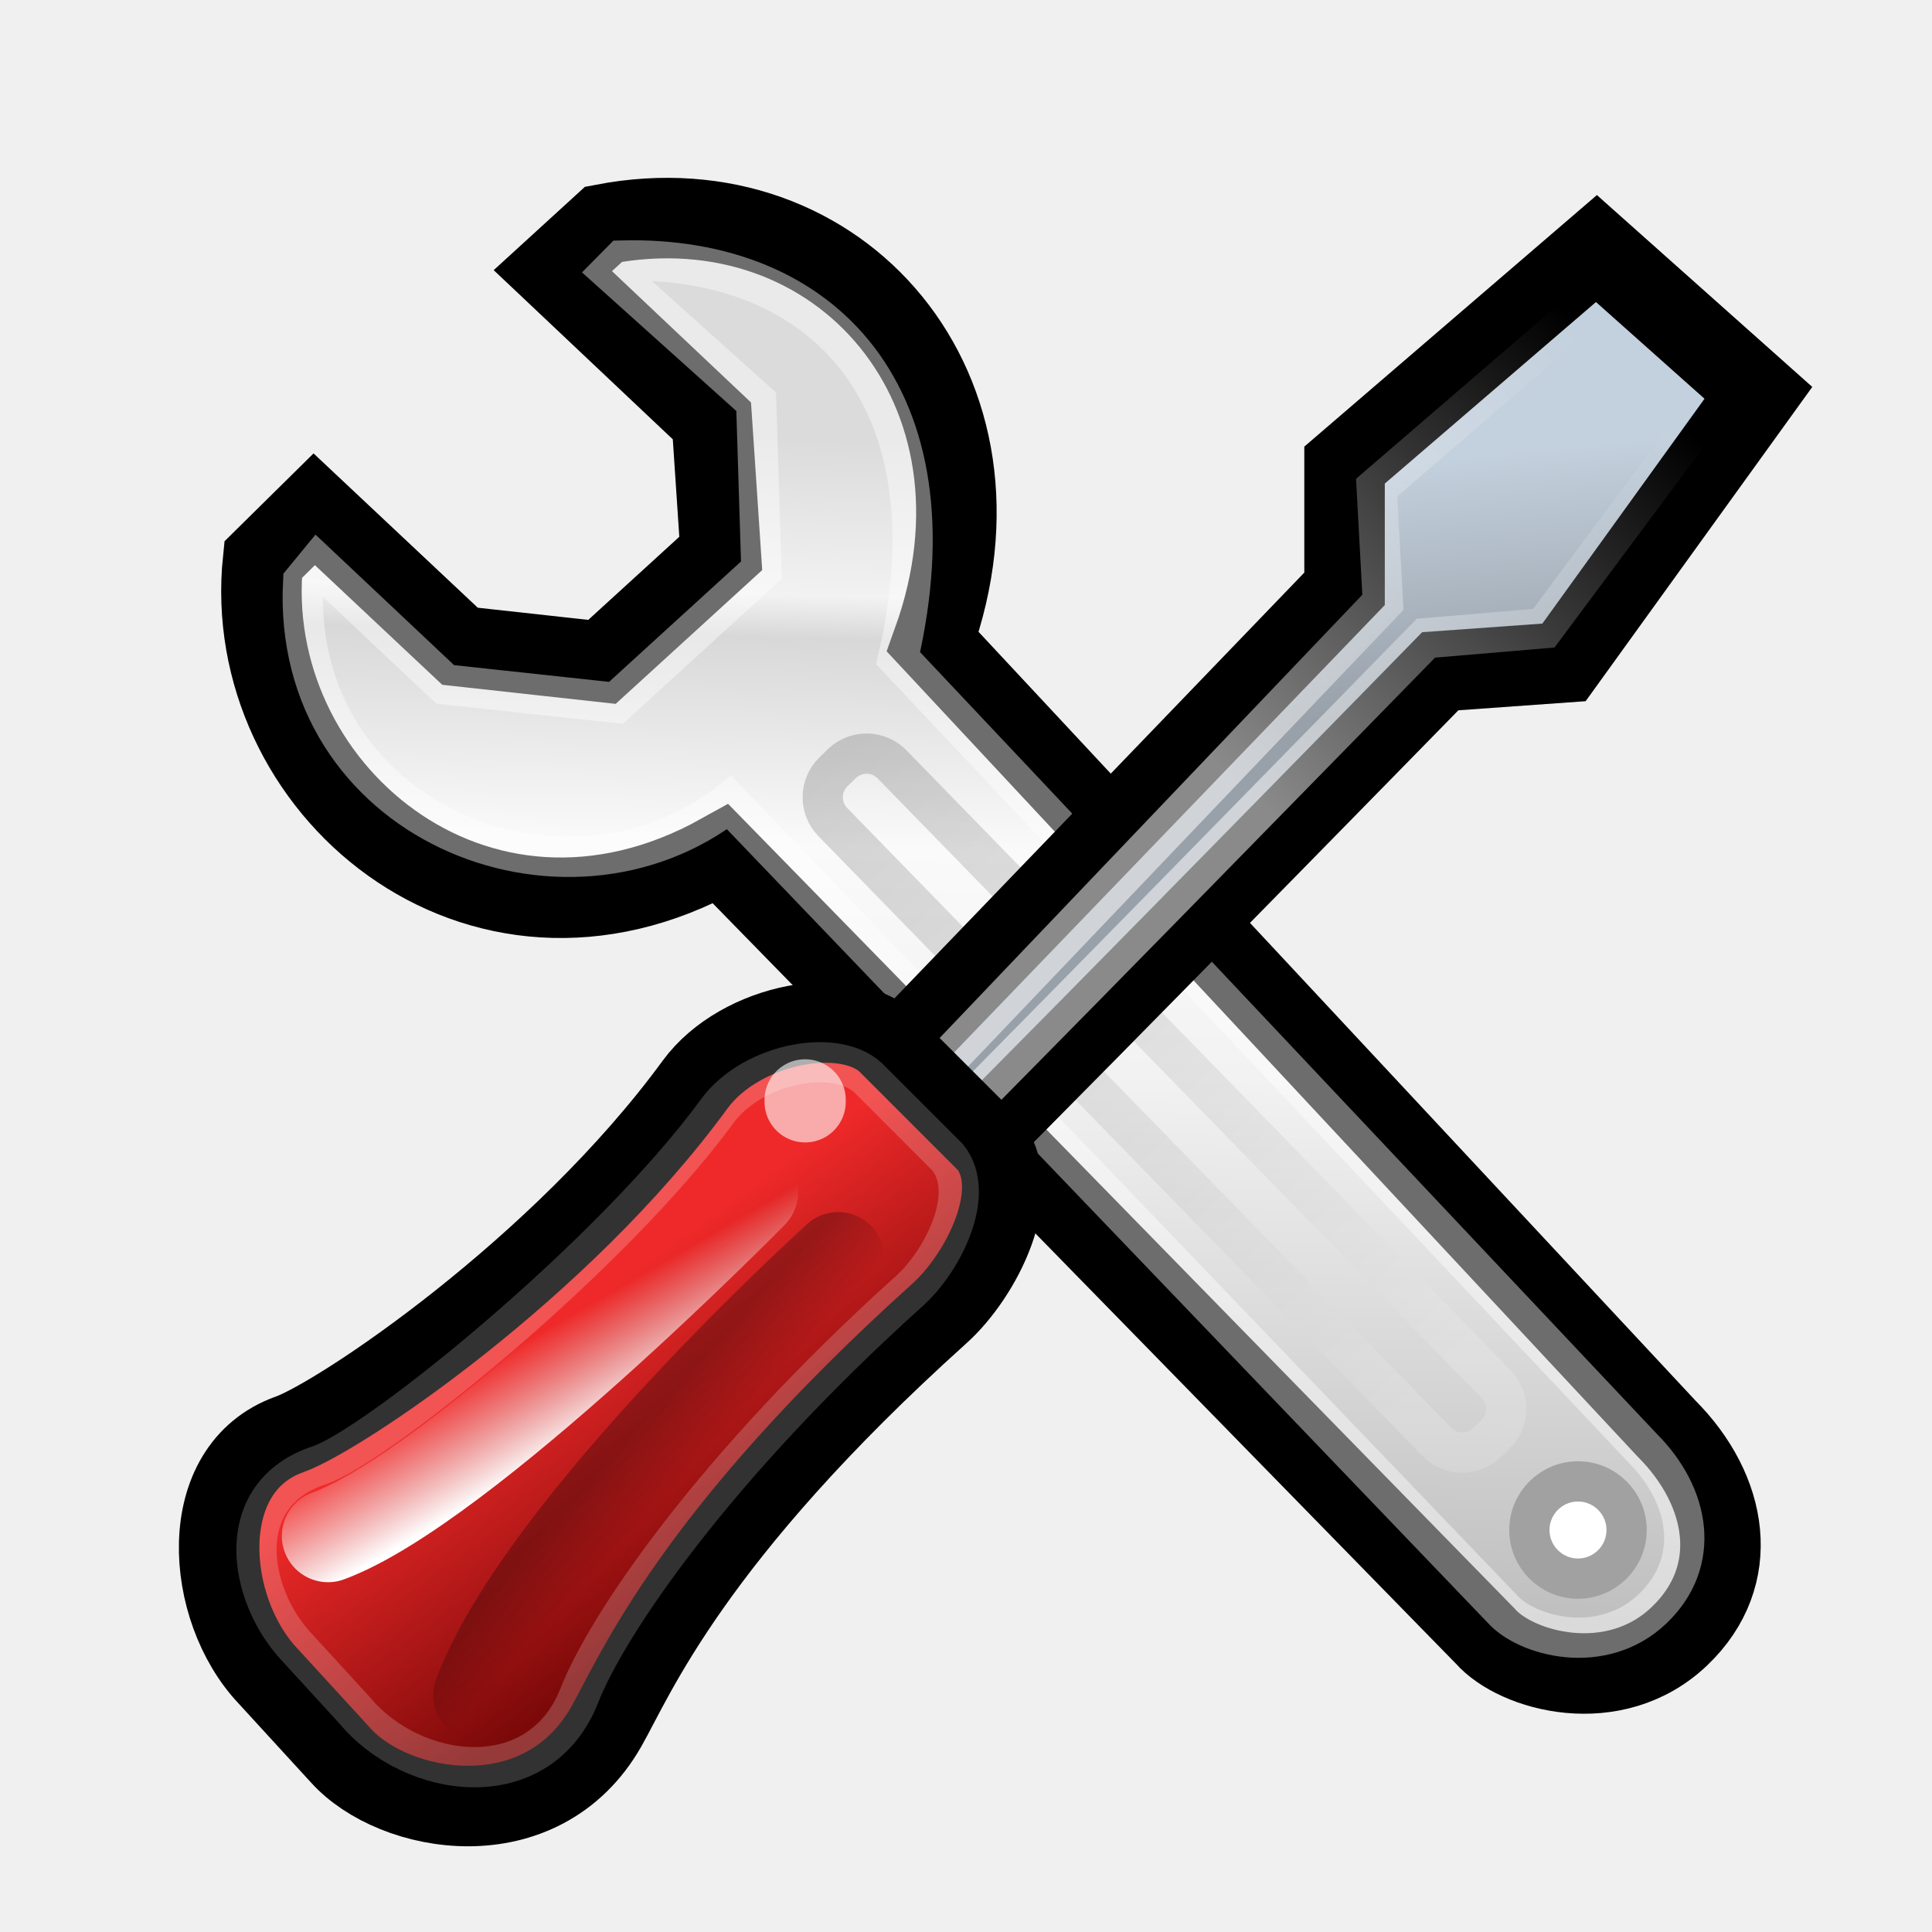
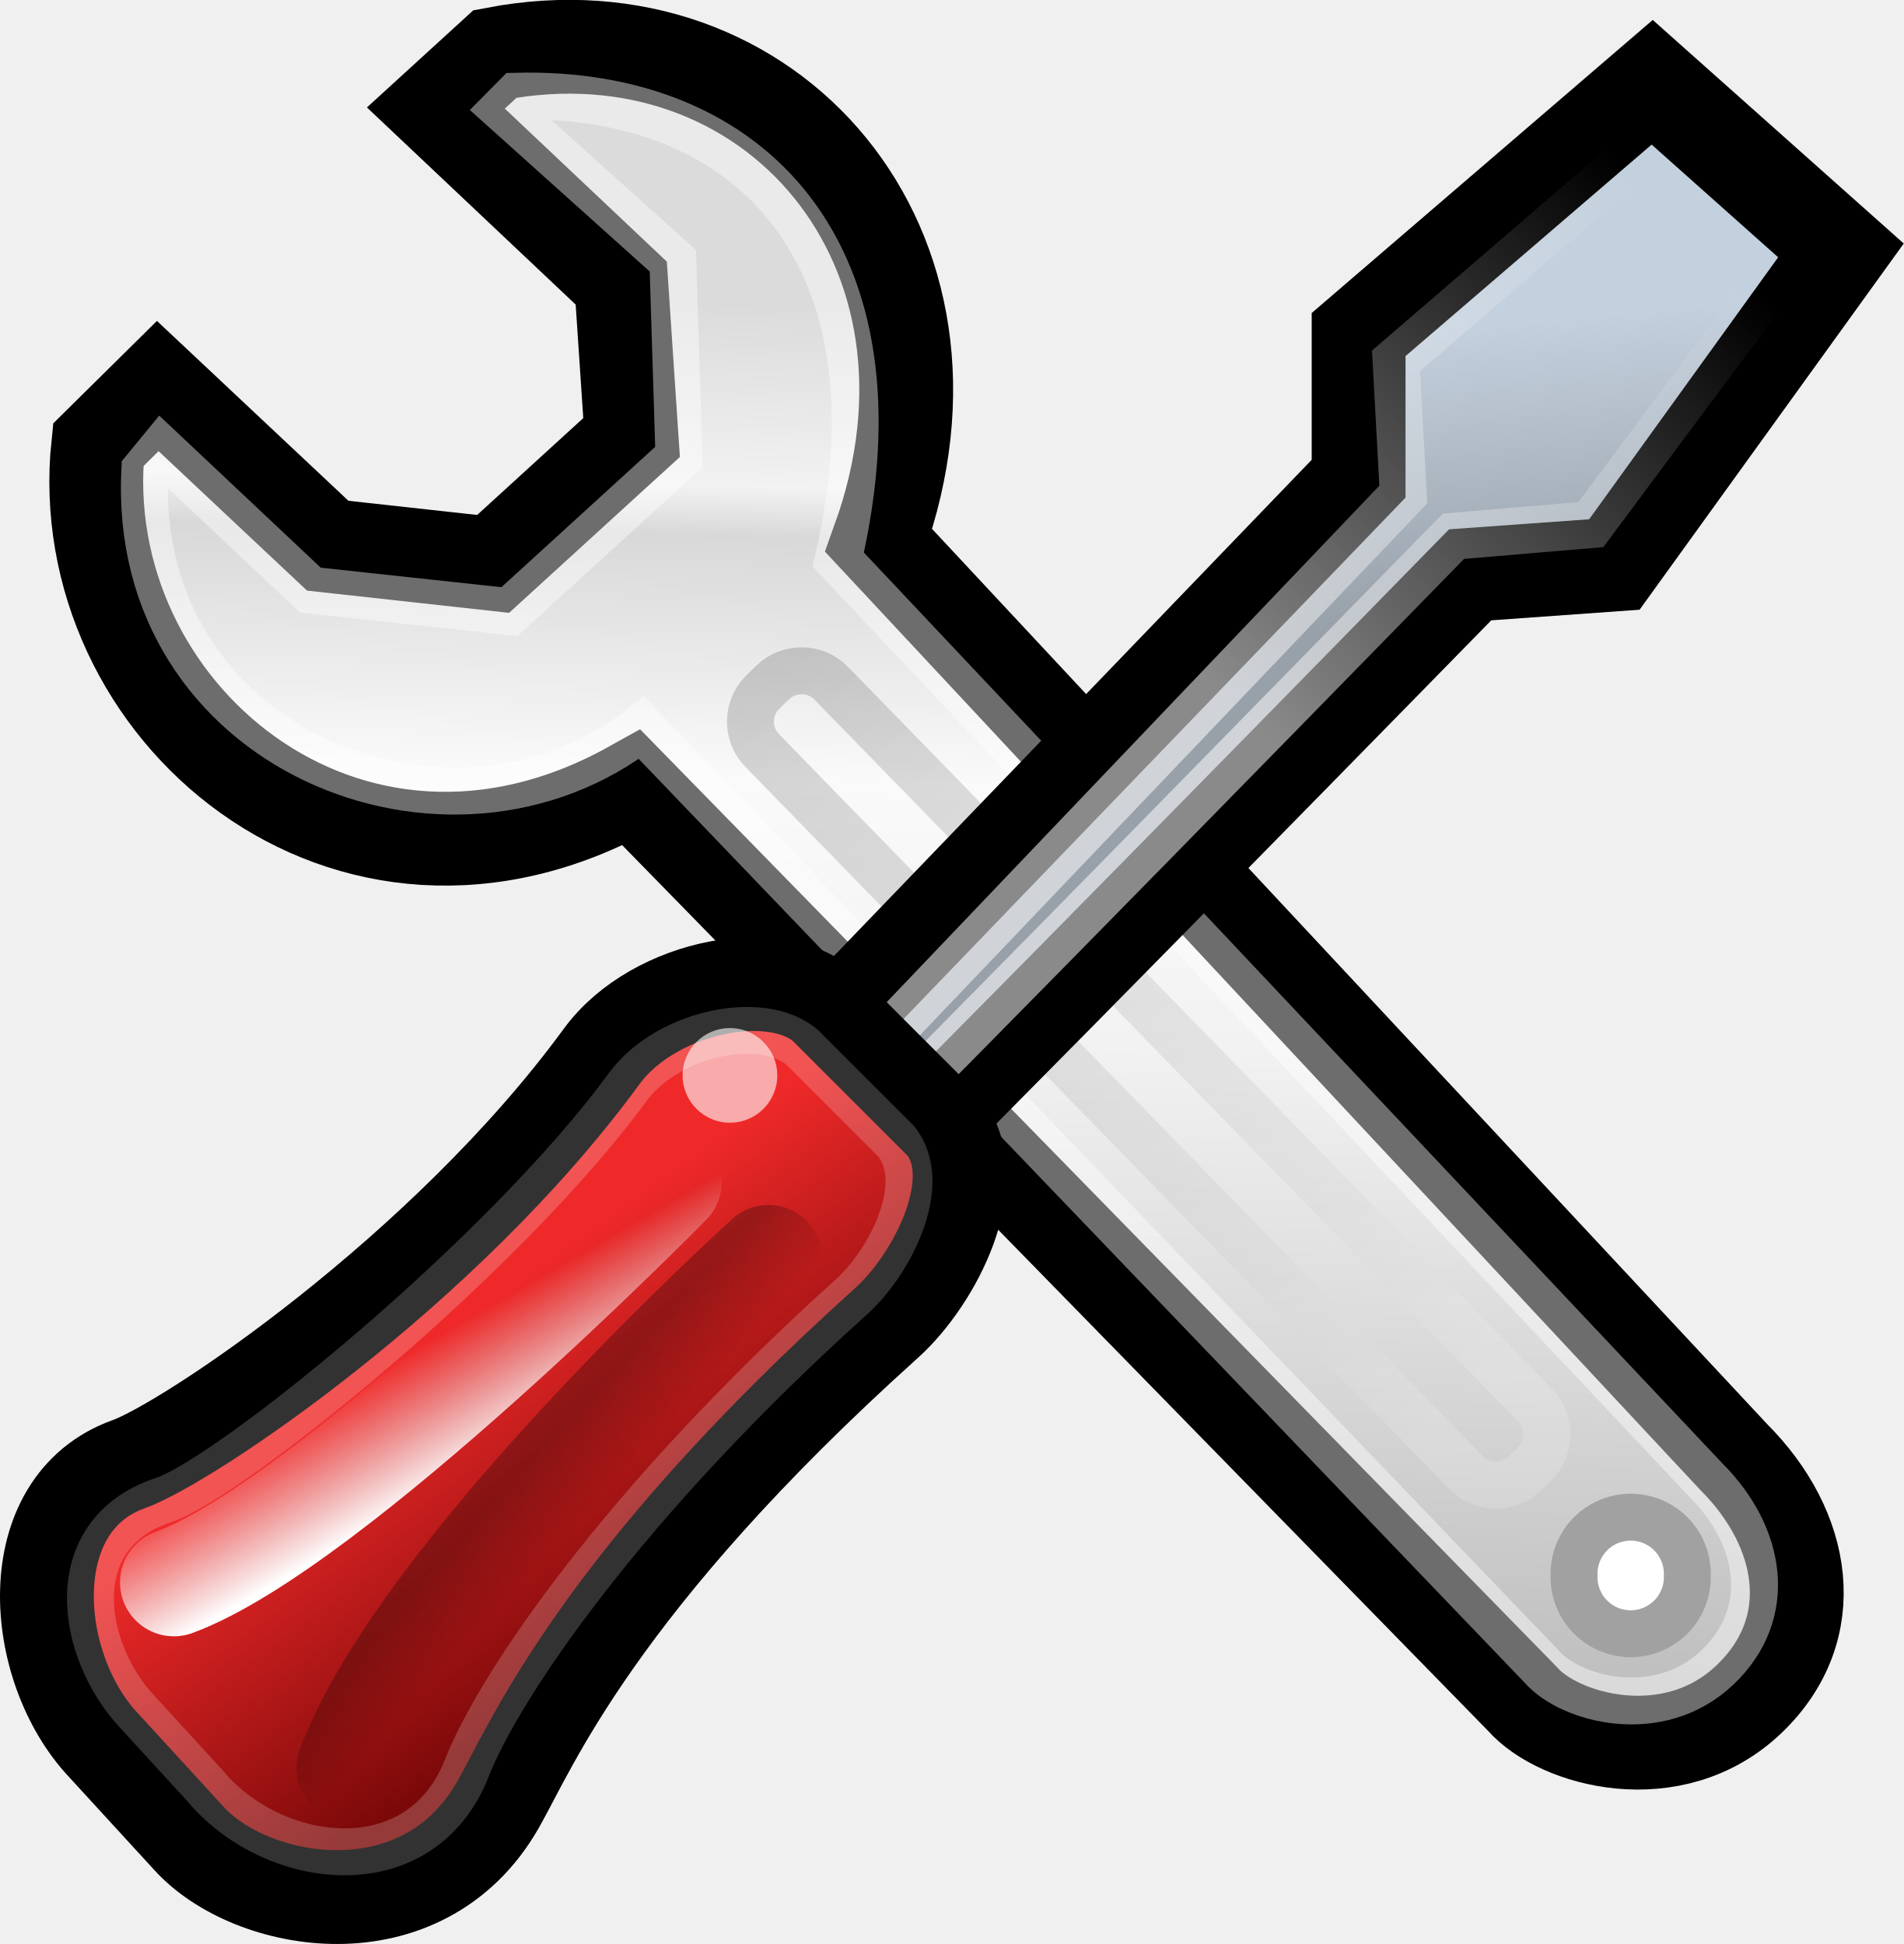
- <svg xmlns="http://www.w3.org/2000/svg" xmlns:xlink="http://www.w3.org/1999/xlink" viewBox="0 0 48 48">
-   <defs>
+ <svg xmlns="http://www.w3.org/2000/svg" xmlns:xlink="http://www.w3.org/1999/xlink" viewBox="0 0 40.582 41.449" version="1.1" id="svg14056">
+   <defs id="defs14030">
    <linearGradient id="g">
-       <stop offset="0" stop-color="#ef2929" stop-opacity="1" />
-       <stop offset="1" stop-color="#7c0909" stop-opacity="1" />
+       <stop offset="0" stop-color="#ef2929" stop-opacity="1" id="stop13980" />
+       <stop offset="1" stop-color="#7c0909" stop-opacity="1" id="stop13982" />
    </linearGradient>
    <linearGradient id="f">
-       <stop offset="0" stop-color="#fff" stop-opacity="1" />
-       <stop offset="1" stop-color="#fff" stop-opacity="0" />
+       <stop offset="0" stop-color="#fff" stop-opacity="1" id="stop13985" />
+       <stop offset="1" stop-color="#fff" stop-opacity="0" id="stop13987" />
    </linearGradient>
    <linearGradient id="e">
-       <stop offset="0" stop-color="#000" stop-opacity="1" />
-       <stop offset="1" stop-color="#000" stop-opacity="0" />
+       <stop offset="0" stop-color="#000" stop-opacity="1" id="stop13990" />
+       <stop offset="1" stop-color="#000" stop-opacity="0" id="stop13992" />
    </linearGradient>
    <linearGradient id="d">
-       <stop offset="0" stop-color="#fff" stop-opacity="1" />
-       <stop offset="1" stop-color="#fff" stop-opacity="0" />
+       <stop offset="0" stop-color="#fff" stop-opacity="1" id="stop13995" />
+       <stop offset="1" stop-color="#fff" stop-opacity="0" id="stop13997" />
    </linearGradient>
    <linearGradient id="c">
-       <stop offset="0" stop-color="#98a0a9" stop-opacity="1" />
-       <stop offset="1" stop-color="#c3d0dd" stop-opacity="1" />
+       <stop offset="0" stop-color="#98a0a9" stop-opacity="1" id="stop14000" />
+       <stop offset="1" stop-color="#c3d0dd" stop-opacity="1" id="stop14002" />
    </linearGradient>
    <linearGradient id="b">
-       <stop offset="0" stop-color="#fff" stop-opacity="1" />
-       <stop offset="1" stop-color="#000" stop-opacity="1" />
+       <stop offset="0" stop-color="#fff" stop-opacity="1" id="stop14005" />
+       <stop offset="1" stop-color="#000" stop-opacity="1" id="stop14007" />
    </linearGradient>
    <linearGradient id="a">
-       <stop offset="0" stop-color="#b6b6b6" stop-opacity="1" />
-       <stop offset="0.5" stop-color="#f2f2f2" stop-opacity="1" />
-       <stop offset="0.676" stop-color="#fafafa" stop-opacity="1" />
-       <stop offset="0.841" stop-color="#d8d8d8" stop-opacity="1" />
-       <stop offset="0.875" stop-color="#f2f2f2" stop-opacity="1" />
-       <stop offset="1" stop-color="#dbdbdb" stop-opacity="1" />
+       <stop offset="0" stop-color="#b6b6b6" stop-opacity="1" id="stop14010" />
+       <stop offset="0.5" stop-color="#f2f2f2" stop-opacity="1" id="stop14012" />
+       <stop offset="0.676" stop-color="#fafafa" stop-opacity="1" id="stop14014" />
+       <stop offset="0.841" stop-color="#d8d8d8" stop-opacity="1" id="stop14016" />
+       <stop offset="0.875" stop-color="#f2f2f2" stop-opacity="1" id="stop14018" />
+       <stop offset="1" stop-color="#dbdbdb" stop-opacity="1" id="stop14020" />
    </linearGradient>
-     <linearGradient xlink:href="#a" id="h" x1="19.648" y1="42.254" x2="20.631" y2="6.776" gradientUnits="userSpaceOnUse" gradientTransform="matrix(0.87827,0,0,0.87827,2.536988,4.967681)" />
-     <linearGradient xlink:href="#b" id="i" x1="50.153" y1="-3.632" x2="25.291" y2="-4.3" gradientUnits="userSpaceOnUse" gradientTransform="matrix(0.87827,-1.375944e-15,1.375944e-15,0.87827,5.328299,1.650243)" />
-     <linearGradient xlink:href="#c" id="j" x1="38.228" y1="13.603" x2="37.535" y2="6.629" gradientUnits="userSpaceOnUse" gradientTransform="matrix(0.87827,0,0,0.87827,2.847503,5.588712)" />
-     <linearGradient xlink:href="#d" id="m" x1="12.005" y1="35.688" x2="10.651" y2="33.195" gradientUnits="userSpaceOnUse" gradientTransform="matrix(1.007254,-2.636526e-2,2.636526e-2,1.007254,1.593411,7.919100e-2)" />
-     <linearGradient xlink:href="#e" id="n" x1="14.018" y1="36.943" x2="15.416" y2="38.268" gradientUnits="userSpaceOnUse" gradientTransform="matrix(0.878099,-1.732370e-2,1.732370e-2,0.878099,2.163687,4.067899)" />
-     <linearGradient xlink:href="#f" id="k" x1="31.177" y1="19.822" x2="40.859" y2="9.657" gradientUnits="userSpaceOnUse" />
-     <linearGradient xlink:href="#g" id="l" x1="14.382" y1="32.512" x2="18.838" y2="38.637" gradientUnits="userSpaceOnUse" />
+     <linearGradient xlink:href="#a" id="h" x1="19.648" y1="42.254" x2="20.631" y2="6.776" gradientUnits="userSpaceOnUse" gradientTransform="matrix(0.87827,0,0,0.87827,-1.90696,0.5464221)" />
+     <linearGradient xlink:href="#b" id="i" x1="50.153" y1="-3.632" x2="25.291" y2="-4.3" gradientUnits="userSpaceOnUse" gradientTransform="matrix(0.87827,0,0,0.87827,-0.9396221,1.747048)" />
+     <linearGradient xlink:href="#c" id="j" x1="38.228" y1="13.603" x2="37.535" y2="6.629" gradientUnits="userSpaceOnUse" gradientTransform="matrix(0.87827,0,0,0.87827,-1.596445,1.167453)" />
+     <linearGradient xlink:href="#d" id="m" x1="12.005" y1="35.688" x2="10.651" y2="33.195" gradientUnits="userSpaceOnUse" gradientTransform="matrix(1.007254,-0.02636526,0.02636526,1.007254,-2.850537,-4.342068)" />
+     <linearGradient xlink:href="#e" id="n" x1="14.018" y1="36.943" x2="15.416" y2="38.268" gradientUnits="userSpaceOnUse" gradientTransform="matrix(0.878099,-0.0173237,0.0173237,0.878099,-2.280261,-0.3533599)" />
+     <linearGradient xlink:href="#f" id="k" x1="31.177" y1="19.822" x2="40.859" y2="9.657" gradientUnits="userSpaceOnUse" gradientTransform="translate(-4.443948,-4.421259)" />
+     <linearGradient xlink:href="#g" id="l" x1="14.382" y1="32.512" x2="18.838" y2="38.637" gradientUnits="userSpaceOnUse" gradientTransform="translate(-4.443948,-4.421259)" />
  </defs>
-   <path style="marker:none" d="M 17.907,21.216 L 36.899,40.647 C 37.668,41.526 40.103,42.204 41.73,40.647 C 43.301,39.144 42.937,37.025 41.4,35.488 L 23.176,15.946 C 25.426,9.696 20.872,4.446 14.997,5.571 L 13.735,6.724 L 17.687,10.457 L 17.907,13.75 L 14.956,16.444 L 11.429,16.056 L 7.807,12.653 C 7.807,12.653 6.536,13.907 6.536,13.907 C 5.946,19.549 11.844,24.591 17.907,21.216 z " opacity="1" color="#000" fill="url(#h)" fill-opacity="1" fill-rule="nonzero" stroke="#000" stroke-width="2" stroke-linecap="butt" stroke-linejoin="miter" marker-start="none" marker-mid="none" marker-end="none" stroke-miterlimit="4" stroke-dasharray="none" stroke-dashoffset="0" stroke-opacity="1" visibility="visible" display="inline" overflow="visible" />
-   <path d="M 18.117,19.94 L 37.32,39.968 C 37.915,40.648 39.8,41.173 41.06,39.968 C 42.276,38.804 41.995,37.163 40.805,35.973 L 22.313,16.352 C 23.813,9.852 20.454,6.348 15.454,6.473 L 15.184,6.746 L 18.787,9.982 L 18.917,14.164 L 15.303,17.462 L 11.061,17.004 L 7.885,14.013 L 7.532,14.443 C 7.219,20.412 14.024,23.128 18.117,19.94 z " style="marker:none" opacity=".426" color="#000" fill="none" fill-opacity="1" fill-rule="nonzero" stroke="#fff" stroke-width="1" stroke-linecap="butt" stroke-linejoin="miter" marker-start="none" marker-mid="none" marker-end="none" stroke-miterlimit="4" stroke-dasharray="none" stroke-dashoffset="0" stroke-opacity="1" visibility="visible" display="inline" overflow="visible" />
-   <rect style="marker:none" width="23.268" height="2.055" x="28.185" y="-2.618" rx="0.884" ry="0.884" transform="matrix(0.697938,0.716158,-0.716158,0.697938,0,0)" opacity=".17" color="#000" fill="none" fill-opacity="1" fill-rule="nonzero" stroke="url(#i)" stroke-width="1" stroke-linecap="butt" stroke-linejoin="miter" marker-start="none" marker-mid="none" marker-end="none" stroke-miterlimit="4" stroke-dasharray="none" stroke-dashoffset="0" stroke-opacity="1" visibility="visible" display="inline" overflow="visible" />
-   <path style="marker:none" d="M 22.499,30.125 C 23.332,29.411 35.783,16.677 35.783,16.677 L 38.857,16.457 L 43.687,9.76 L 39.663,6.175 L 33.405,11.555 L 33.405,14.629 L 20.67,27.858 C 20.066,28.461 21.73,30.784 22.499,30.125 z " opacity="1" color="#000" fill="url(#j)" fill-opacity="1" fill-rule="nonzero" stroke="#000" stroke-width="2" stroke-linecap="butt" stroke-linejoin="miter" marker-start="none" marker-mid="none" marker-end="none" stroke-miterlimit="4" stroke-dasharray="none" stroke-dashoffset="0" stroke-opacity="1" visibility="visible" display="inline" overflow="visible" />
-   <path d="M 22.402,29.085 C 23.049,28.531 35.426,15.856 35.426,15.856 L 38.355,15.608 L 42.569,9.946 L 39.679,7.397 L 34.203,12.114 L 34.358,14.965 L 21.682,28.257 C 21.213,28.726 21.806,29.597 22.402,29.085 z " style="marker:none" opacity=".54" color="#000" fill="none" fill-opacity="1" fill-rule="nonzero" stroke="url(#k)" stroke-width="1" stroke-linecap="butt" stroke-linejoin="miter" marker-start="none" marker-mid="none" marker-end="none" stroke-miterlimit="4" stroke-dasharray="none" stroke-dashoffset="0" stroke-opacity="1" visibility="visible" display="inline" overflow="visible" />
-   <path style="marker:none" d="M 8.465,43.612 C 9.782,45.077 13.439,45.74 15.061,42.902 C 15.768,41.664 17.155,38.199 23.342,32.63 C 24.381,31.696 25.482,29.559 24.549,28.407 L 22.133,25.991 C 21.145,24.893 18.399,25.406 17.272,26.942 C 13.913,31.538 8.426,35.197 7.189,35.639 C 4.821,36.485 5.087,39.975 6.654,41.635 L 8.465,43.612 z " color="#000" fill="url(#l)" fill-opacity="1" fill-rule="nonzero" stroke="#000" stroke-width="2" stroke-linecap="butt" stroke-linejoin="miter" stroke-miterlimit="4" stroke-dashoffset="0" stroke-opacity="1" marker-start="none" marker-mid="none" marker-end="none" visibility="visible" display="inline" overflow="visible" stroke-dasharray="none" />
-   <path style="marker:none" d="M 43.25 37.5 A 1.375 1.375 0 1 1  40.5,37.5 A 1.375 1.375 0 1 1  43.25 37.5 z" transform="matrix(0.87827,0,0,0.87827,2.427204,5.077464)" opacity="1" color="#000" fill="#fff" fill-opacity="1" fill-rule="nonzero" stroke="#a1a1a1" stroke-width="1.139" stroke-linecap="butt" stroke-linejoin="miter" marker-start="none" marker-mid="none" marker-end="none" stroke-miterlimit="4" stroke-dasharray="none" stroke-dashoffset="0" stroke-opacity="1" visibility="visible" display="inline" overflow="visible" />
-   <path style="marker:none" d="M 20.771 28.201 A 1.768 1.768 0 1 1  17.236,28.201 A 1.768 1.768 0 1 1  20.771 28.201 z" transform="matrix(0.570876,0,0,0.570876,9.154848,11.25111)" opacity=".602" color="#000" fill="#fff" fill-opacity="1" fill-rule="nonzero" stroke="none" stroke-width="1" stroke-linecap="butt" stroke-linejoin="miter" marker-start="none" marker-mid="none" marker-end="none" stroke-miterlimit="4" stroke-dasharray="none" stroke-dashoffset="0" stroke-opacity="1" visibility="visible" display="inline" overflow="visible" />
-   <path style="marker:none" d="M 18.679,29.625 C 18.679,29.625 11.509,36.924 8.15,38.162" opacity="1" color="#000" fill="none" fill-opacity="1" fill-rule="nonzero" stroke="url(#m)" stroke-width="2.295" stroke-linecap="round" stroke-linejoin="round" marker-start="none" marker-mid="none" marker-end="none" stroke-miterlimit="4" stroke-dasharray="none" stroke-dashoffset="0" stroke-opacity="1" visibility="visible" display="inline" overflow="visible" />
-   <path d="M 8.806,42.487 C 10.247,44.232 13.406,44.648 14.397,42.116 C 15.078,40.377 17.731,36.45 22.595,32.073 C 23.412,31.338 24.277,29.658 23.543,28.752 L 21.645,26.854 C 20.868,25.99 18.709,26.393 17.823,27.601 C 15.183,31.214 9.34,35.941 7.927,36.407 C 5.741,37.128 6.15,39.628 7.382,40.933 L 8.806,42.487 z " style="marker:none" color="#000" fill="none" fill-opacity="1" fill-rule="nonzero" stroke="#fff" stroke-width="1" stroke-linecap="butt" stroke-linejoin="miter" marker-start="none" marker-mid="none" marker-end="none" stroke-miterlimit="4" stroke-dasharray="none" stroke-dashoffset="0" stroke-opacity="1" visibility="visible" display="inline" overflow="visible" opacity=".199" />
-   <path style="marker:none" d="M 20.825,31.261 C 20.825,31.261 13.502,37.878 11.911,42.121" opacity=".278" color="#000" fill="none" fill-opacity="1" fill-rule="nonzero" stroke="url(#n)" stroke-width="2.295" stroke-linecap="round" stroke-linejoin="round" marker-start="none" marker-mid="none" marker-end="none" stroke-miterlimit="4" stroke-dashoffset="0" stroke-opacity="1" visibility="visible" display="inline" overflow="visible" />
+   <path style="fill:url(#h);marker:none" d="m 13.463,16.794 18.993,19.432 c 0.768,0.878 3.204,1.557 4.83,0 1.571,-1.504 1.208,-3.623 -0.329,-5.16 L 18.732,11.525 C 20.982,5.275 16.428,0.025 10.553,1.15 L 9.291,2.303 13.243,6.036 13.463,9.329 10.512,12.023 6.986,11.635 3.363,8.231 c 0,0 -1.27,1.255 -1.27,1.255 C 1.502,15.128 7.4,20.169 13.463,16.794 Z" opacity="1" color="#000000" fill="url(#h)" fill-opacity="1" fill-rule="nonzero" stroke="#000000" stroke-width="2" stroke-linecap="butt" stroke-linejoin="miter" marker-start="none" marker-mid="none" marker-end="none" stroke-miterlimit="4" stroke-dasharray="none" stroke-dashoffset="0" stroke-opacity="1" visibility="visible" display="inline" overflow="visible" id="path14034" />
+   <path d="m 13.673,15.519 19.203,20.028 c 0.595,0.68 2.48,1.205 3.739,0 1.216,-1.164 0.935,-2.805 -0.255,-3.994 L 17.869,11.931 c 1.5,-6.5 -1.859,-10.005 -6.859,-9.88 l -0.27,0.273 3.603,3.236 0.13,4.182 L 10.859,13.041 6.617,12.583 3.441,9.592 3.088,10.022 c -0.312,5.969 6.492,8.685 10.585,5.497 z" style="marker:none" opacity="0.426" color="#000000" fill="none" fill-opacity="1" fill-rule="nonzero" stroke="#ffffff" stroke-width="1" stroke-linecap="butt" stroke-linejoin="miter" marker-start="none" marker-mid="none" marker-end="none" stroke-miterlimit="4" stroke-dasharray="none" stroke-dashoffset="0" stroke-opacity="1" visibility="visible" display="inline" overflow="visible" id="path14036" />
+   <rect style="stroke:url(#i);marker:none" width="23.268" height="2.055" x="21.917" y="-2.522" rx="0.884" ry="0.884" transform="rotate(45.73819)" opacity="0.17" color="#000000" fill="none" fill-opacity="1" fill-rule="nonzero" stroke="url(#i)" stroke-width="1" stroke-linecap="butt" stroke-linejoin="miter" marker-start="none" marker-mid="none" marker-end="none" stroke-miterlimit="4" stroke-dasharray="none" stroke-dashoffset="0" stroke-opacity="1" visibility="visible" display="inline" overflow="visible" id="rect14038" />
+   <path style="fill:url(#j);marker:none" d="M 18.055,25.704 C 18.888,24.99 31.339,12.256 31.339,12.256 L 34.413,12.036 39.243,5.339 35.219,1.754 28.961,7.133 V 10.207 L 16.226,23.436 c -0.604,0.604 1.06,2.926 1.829,2.268 z" opacity="1" color="#000000" fill="url(#j)" fill-opacity="1" fill-rule="nonzero" stroke="#000000" stroke-width="2" stroke-linecap="butt" stroke-linejoin="miter" marker-start="none" marker-mid="none" marker-end="none" stroke-miterlimit="4" stroke-dasharray="none" stroke-dashoffset="0" stroke-opacity="1" visibility="visible" display="inline" overflow="visible" id="path14040" />
+   <path d="M 17.958,24.664 C 18.605,24.11 30.982,11.434 30.982,11.434 L 33.911,11.186 38.125,5.524 35.235,2.975 29.759,7.693 29.914,10.544 17.238,23.836 c -0.469,0.469 0.124,1.339 0.72,0.828 z" style="stroke:url(#k);marker:none" opacity="0.54" color="#000000" fill="none" fill-opacity="1" fill-rule="nonzero" stroke="url(#k)" stroke-width="1" stroke-linecap="butt" stroke-linejoin="miter" marker-start="none" marker-mid="none" marker-end="none" stroke-miterlimit="4" stroke-dasharray="none" stroke-dashoffset="0" stroke-opacity="1" visibility="visible" display="inline" overflow="visible" id="path14042" />
+   <path style="fill:url(#l);marker:none" d="m 4.021,39.19 c 1.317,1.465 4.974,2.128 6.595,-0.71 0.707,-1.237 2.094,-4.703 8.281,-10.271 1.039,-0.934 2.14,-3.071 1.207,-4.224 L 17.689,21.57 C 16.701,20.472 13.955,20.984 12.828,22.521 9.47,27.117 3.982,30.776 2.745,31.218 0.377,32.063 0.643,35.554 2.21,37.214 Z" color="#000000" fill="url(#l)" fill-opacity="1" fill-rule="nonzero" stroke="#000000" stroke-width="2" stroke-linecap="butt" stroke-linejoin="miter" stroke-miterlimit="4" stroke-dashoffset="0" stroke-opacity="1" marker-start="none" marker-mid="none" marker-end="none" visibility="visible" display="inline" overflow="visible" stroke-dasharray="none" id="path14044" />
+   <path style="marker:none" d="m 35.968,33.591 a 1.208,1.208 0 1 1 -2.415,0 1.208,1.208 0 1 1 2.415,0 z" opacity="1" color="#000000" fill="#ffffff" fill-opacity="1" fill-rule="nonzero" stroke="#a1a1a1" stroke-width="1" stroke-linecap="butt" stroke-linejoin="miter" marker-start="none" marker-mid="none" marker-end="none" stroke-miterlimit="4" stroke-dasharray="none" stroke-dashoffset="0" stroke-opacity="1" visibility="visible" display="inline" overflow="visible" id="path14046" />
+   <path style="marker:none" d="m 16.569,22.929 a 1.009,1.009 0 1 1 -2.018,0 1.009,1.009 0 1 1 2.018,0 z" opacity="0.602" color="#000000" fill="#ffffff" fill-opacity="1" fill-rule="nonzero" stroke="none" stroke-width="0.571" stroke-linecap="butt" stroke-linejoin="miter" marker-start="none" marker-mid="none" marker-end="none" stroke-miterlimit="4" stroke-dasharray="none" stroke-dashoffset="0" stroke-opacity="1" visibility="visible" display="inline" overflow="visible" id="path14048" />
+   <path style="stroke:url(#m);marker:none" d="m 14.235,25.204 c 0,0 -7.17,7.3 -10.529,8.537" opacity="1" color="#000000" fill="none" fill-opacity="1" fill-rule="nonzero" stroke="url(#m)" stroke-width="2.295" stroke-linecap="round" stroke-linejoin="round" marker-start="none" marker-mid="none" marker-end="none" stroke-miterlimit="4" stroke-dasharray="none" stroke-dashoffset="0" stroke-opacity="1" visibility="visible" display="inline" overflow="visible" id="path14050" />
+   <path d="m 4.362,38.065 c 1.441,1.746 4.6,2.161 5.591,-0.371 0.681,-1.74 3.334,-5.666 8.198,-10.043 0.817,-0.734 1.682,-2.414 0.949,-3.321 l -1.899,-1.899 c -0.777,-0.863 -2.936,-0.46 -3.822,0.748 -2.64,3.613 -8.483,8.34 -9.896,8.806 -2.187,0.722 -1.777,3.221 -0.545,4.527 z" style="marker:none" color="#000000" fill="none" fill-opacity="1" fill-rule="nonzero" stroke="#ffffff" stroke-width="1" stroke-linecap="butt" stroke-linejoin="miter" marker-start="none" marker-mid="none" marker-end="none" stroke-miterlimit="4" stroke-dasharray="none" stroke-dashoffset="0" stroke-opacity="1" visibility="visible" display="inline" overflow="visible" opacity="0.199" id="path14052" />
+   <path style="stroke:url(#n);marker:none" d="m 16.381,26.84 c 0,0 -7.323,6.617 -8.914,10.86" opacity="0.278" color="#000000" fill="none" fill-opacity="1" fill-rule="nonzero" stroke="url(#n)" stroke-width="2.295" stroke-linecap="round" stroke-linejoin="round" marker-start="none" marker-mid="none" marker-end="none" stroke-miterlimit="4" stroke-dashoffset="0" stroke-opacity="1" visibility="visible" display="inline" overflow="visible" id="path14054" />
</svg>
